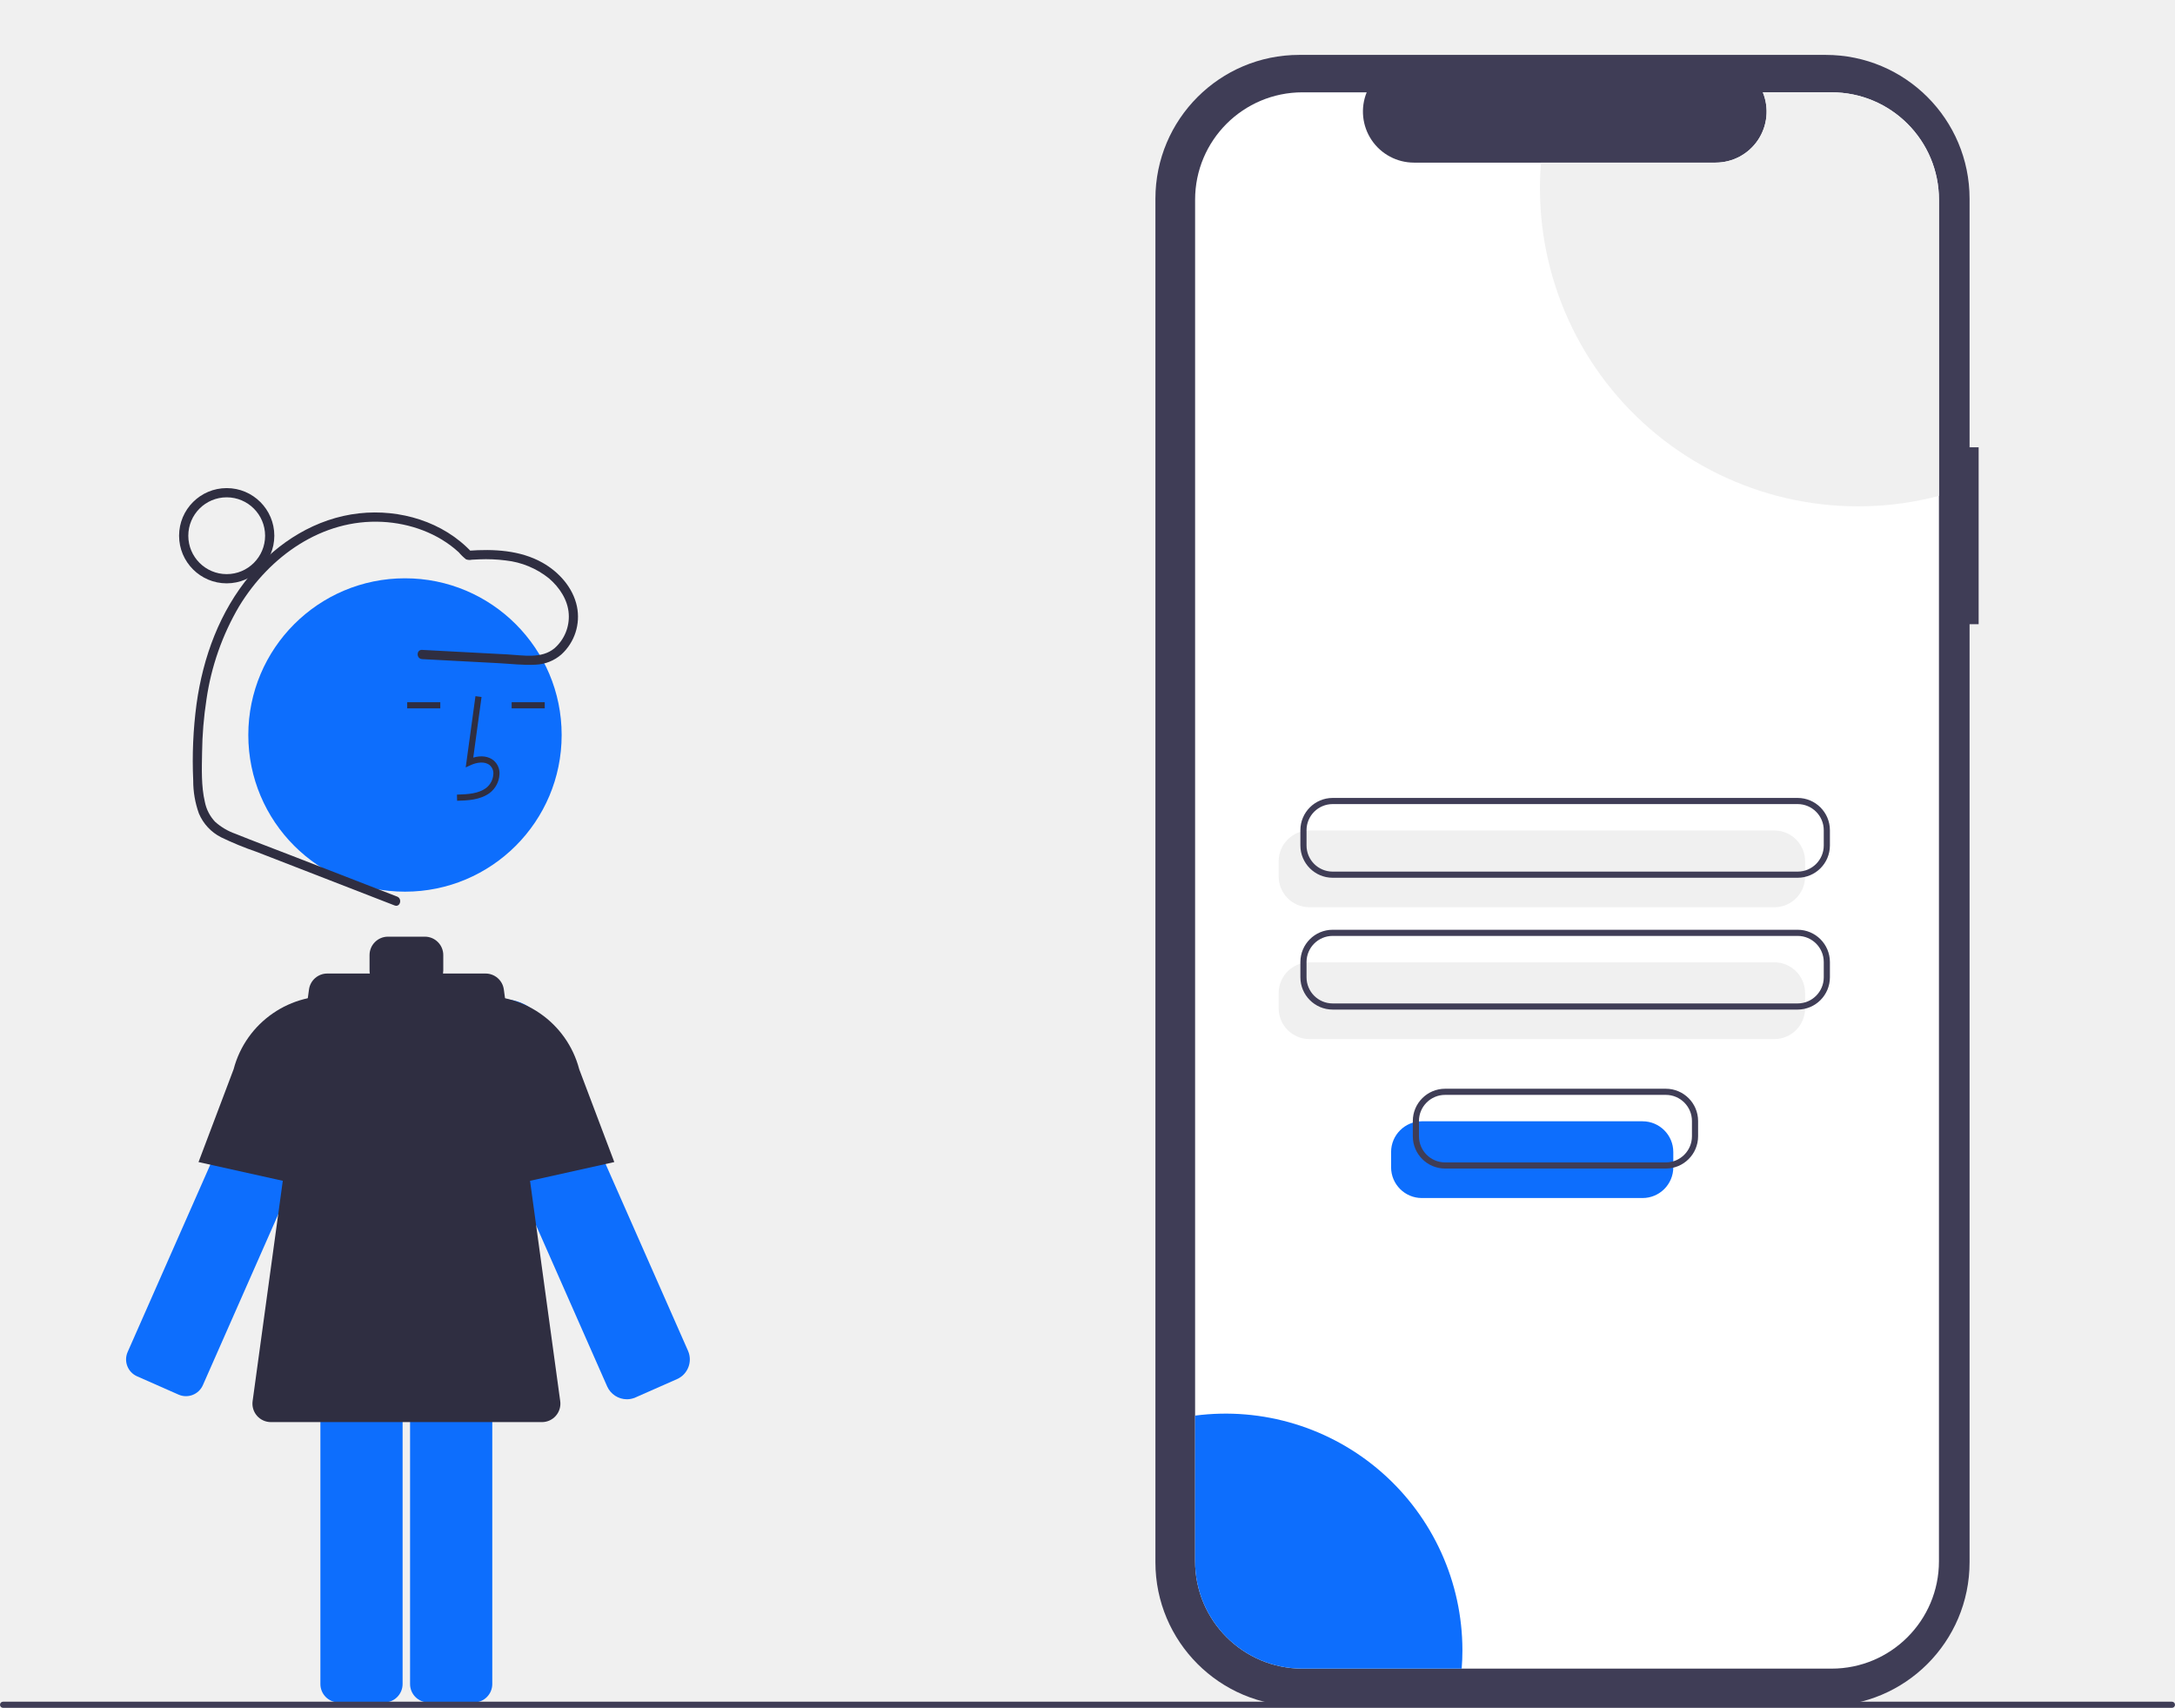
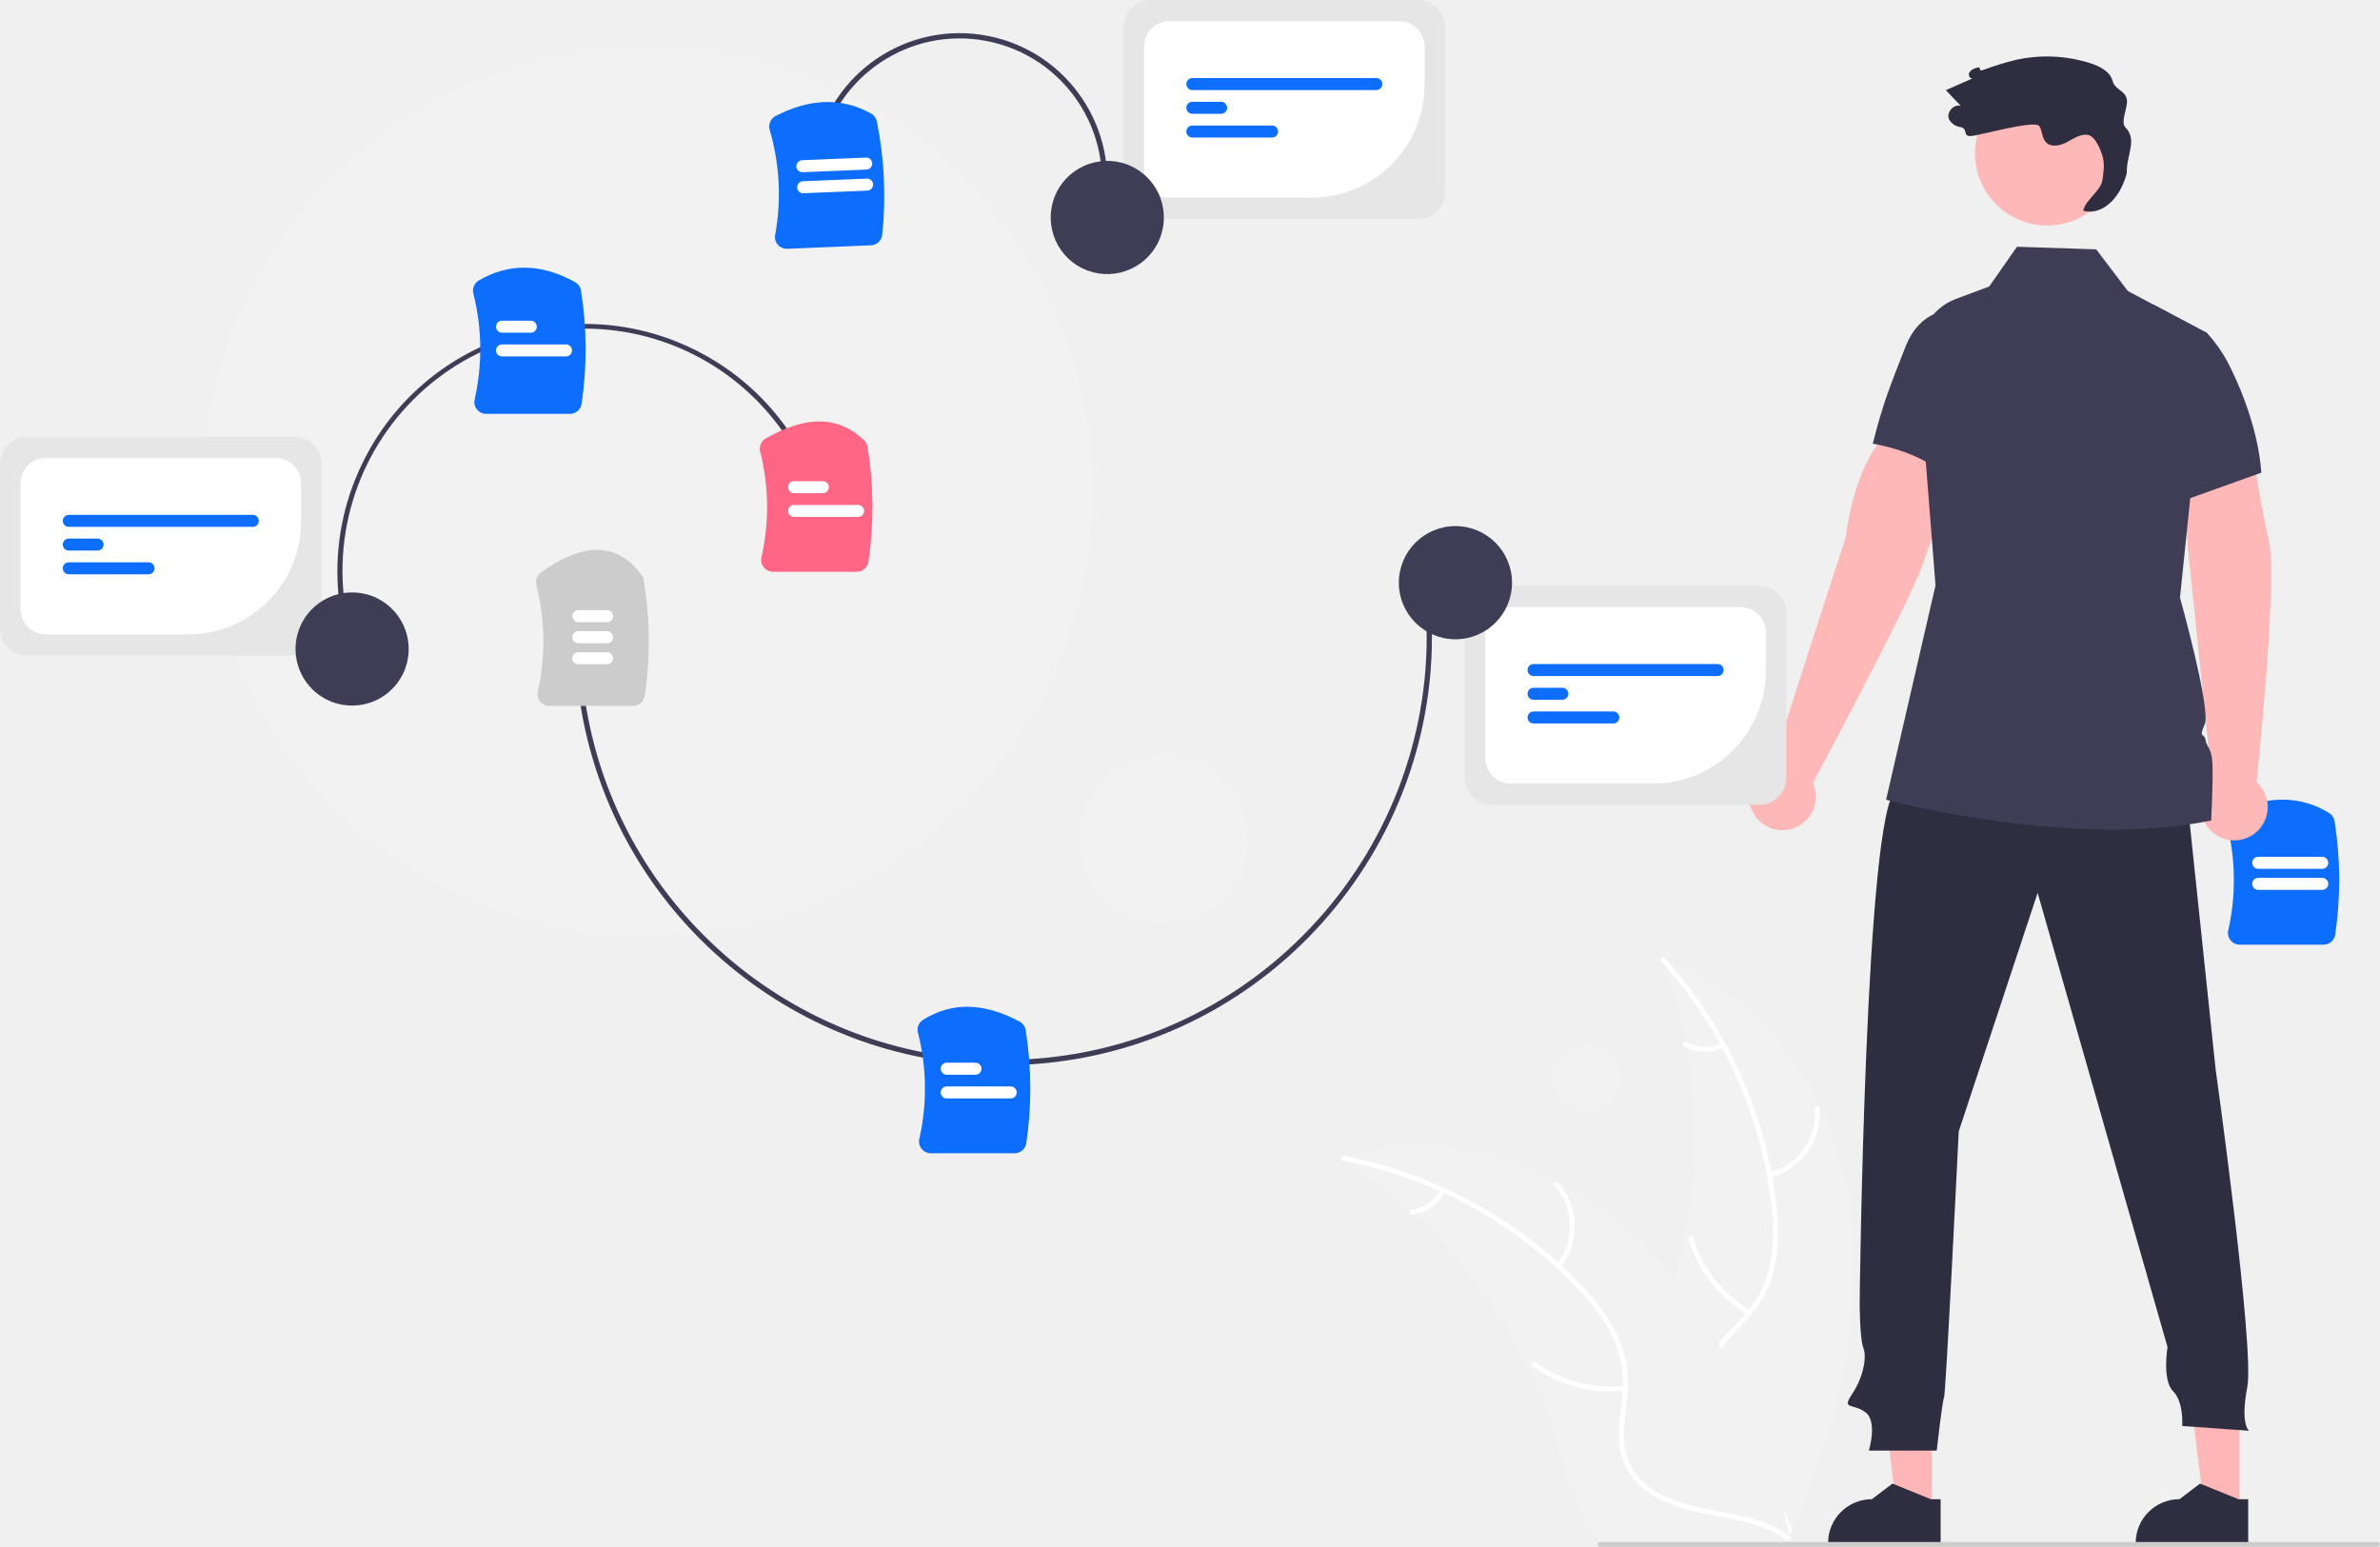
- <svg xmlns="http://www.w3.org/2000/svg" id="b69e4d7e-41e9-4b98-8574-fc2d70ea977b" data-name="Layer 1" width="708" height="555.867" viewBox="0 0 708 555.867">
-   <path id="b10fb2cf-c586-4c5f-9fbf-e678f5ffa3db" data-name="Path 133" d="M890.465,679.515a211.722,211.722,0,0,1-46.196,37.27c-.392.241-.79.467-1.189.7l-27.639-24.463c.29-.27.612-.572.958-.905C836.992,672.563,939.229,535.838,946.042,502.544,945.572,505.317,952.189,614.094,890.465,679.515Z" transform="translate(-246 -172.0663)" fill="#f0f0f0" />
-   <path id="a32c10c7-75df-4179-a648-6a8d2a687209" data-name="Path 134" d="M849.602,721.505c-.523.125-1.054.241-1.588.348l-20.735-18.353c.405-.141.879-.309,1.42-.496,8.897-3.15,35.394-12.66,61.764-23.492,28.334-11.644,56.533-24.8,62.598-33.227C951.76,648.244,911.686,707.622,849.602,721.505Z" transform="translate(-246 -172.0663)" fill="#f0f0f0" />
-   <path d="M890.082,317.646h-2.953V236.753a46.819,46.819,0,0,0-46.819-46.819H668.926a46.819,46.819,0,0,0-46.819,46.819v443.789a46.819,46.819,0,0,0,46.819,46.819H840.31a46.819,46.819,0,0,0,46.819-46.819V375.228h2.953Z" transform="translate(-246 -172.0663)" fill="#3f3d56" />
-   <path d="M877.163,237.074V680.217a34.957,34.957,0,0,1-34.969,34.957H669.984a34.954,34.954,0,0,1-34.957-34.957V237.074a34.954,34.954,0,0,1,34.957-34.957h20.898a16.619,16.619,0,0,0,15.383,22.88h98.181a16.601,16.601,0,0,0,15.384-22.88H842.193A34.957,34.957,0,0,1,877.163,237.074Z" transform="translate(-246 -172.0663)" fill="#fff" />
-   <path d="M823.595,467.355H672.228a10.011,10.011,0,0,1-10-10v-4.978a10.011,10.011,0,0,1,10-10h151.367a10.011,10.011,0,0,1,10,10v4.978A10.011,10.011,0,0,1,823.595,467.355Z" transform="translate(-246 -172.0663)" fill="#f0f0f0" />
-   <path d="M823.595,510.262H672.228a10.011,10.011,0,0,1-10-10v-4.978a10.011,10.011,0,0,1,10-10h151.367a10.011,10.011,0,0,1,10,10v4.978A10.011,10.011,0,0,1,823.595,510.262Z" transform="translate(-246 -172.0663)" fill="#f0f0f0" />
-   <path d="M831.166,457.759H679.8a10.512,10.512,0,0,1-10.5-10.5v-4.978a10.512,10.512,0,0,1,10.5-10.5h151.367a10.512,10.512,0,0,1,10.5,10.5v4.978A10.512,10.512,0,0,1,831.166,457.759Zm-151.367-23.978a8.51,8.51,0,0,0-8.5,8.5v4.978a8.51,8.51,0,0,0,8.5,8.5h151.367a8.51,8.51,0,0,0,8.5-8.5v-4.978a8.51,8.51,0,0,0-8.5-8.5Z" transform="translate(-246 -172.0663)" fill="#3f3d56" />
-   <path d="M831.166,500.666H679.8a10.512,10.512,0,0,1-10.5-10.5V485.189a10.512,10.512,0,0,1,10.5-10.5h151.367a10.512,10.512,0,0,1,10.5,10.5v4.978A10.512,10.512,0,0,1,831.166,500.666ZM679.8,476.689a8.51,8.51,0,0,0-8.5,8.5v4.978a8.51,8.51,0,0,0,8.5,8.5h151.367a8.51,8.51,0,0,0,8.5-8.5V485.189a8.51,8.51,0,0,0-8.5-8.5Z" transform="translate(-246 -172.0663)" fill="#3f3d56" />
-   <path d="M877.163,237.074V333.464A103.539,103.539,0,0,1,747.28,233.389q0-4.24.341-8.392h56.826a16.601,16.601,0,0,0,15.384-22.88H842.193A34.957,34.957,0,0,1,877.163,237.074Z" transform="translate(-246 -172.0663)" fill="#f0f0f0" />
-   <path d="M722.041,709.154c0,2.032-.076,4.038-.24,6.02H669.984a34.954,34.954,0,0,1-34.957-34.957v-47.4a77.073,77.073,0,0,1,87.013,76.337Z" transform="translate(-246 -172.0663)" fill="#0d6efd" />
-   <path d="M304.121,625.985a6.007,6.007,0,0,0,7.911-3.067l46.679-105.794a13.379,13.379,0,0,0-17.077-17.876h-0a13.199,13.199,0,0,0-6.75,5.78,13.649,13.649,0,0,0-.654,1.293l-46.679,105.794a6,6,0,0,0,3.067,7.912Z" transform="translate(-246 -172.0663)" fill="#0d6efd" />
-   <path d="M356.795,560.557l-46.172-10.261,11.428-30.232a31.95,31.95,0,0,1,34.299-23.628l.445.049Z" transform="translate(-246 -172.0663)" fill="#2f2e41" />
-   <path d="M450.055,627.498a7.028,7.028,0,0,1-6.412-4.177L396.964,517.527a14.381,14.381,0,0,1,25.609-12.997v-0a14.618,14.618,0,0,1,.703,1.388l46.679,105.794a7,7,0,0,1-3.579,9.23l-13.961,6.16-.007-.016A6.944,6.944,0,0,1,450.055,627.498Z" transform="translate(-246 -172.0663)" fill="#0d6efd" />
-   <path d="M385.485,591.169a6.007,6.007,0,0,0-6,6V720.183a6.007,6.007,0,0,0,6,6H400.245a6.007,6.007,0,0,0,6-6V597.169a6.007,6.007,0,0,0-6-6Z" transform="translate(-246 -172.0663)" fill="#0d6efd" />
-   <path d="M356.293,591.169a6.007,6.007,0,0,0-6,6V720.183a6.007,6.007,0,0,0,6,6h14.76a6.007,6.007,0,0,0,6-6V597.169a6.007,6.007,0,0,0-6-6Z" transform="translate(-246 -172.0663)" fill="#0d6efd" />
-   <circle cx="131.828" cy="239.224" r="51" fill="#0d6efd" />
-   <path d="M394.8,432.699c3.306-.092,7.42-.207,10.59-2.522a8.133,8.133,0,0,0,3.2-6.073,5.471,5.471,0,0,0-1.86-4.493c-1.656-1.399-4.073-1.727-6.678-.961l2.699-19.726-1.981-.271L397.596,421.843l1.655-.759c1.918-.88,4.552-1.328,6.188.055a3.515,3.515,0,0,1,1.153,2.896,6.147,6.147,0,0,1-2.381,4.528c-2.467,1.802-5.746,2.034-9.466,2.138Z" transform="translate(-246 -172.0663)" fill="#2f2e41" />
-   <rect x="166.55" y="228.559" width="10.772" height="2" fill="#2f2e41" />
-   <rect x="132.55" y="228.559" width="10.772" height="2" fill="#2f2e41" />
-   <path d="M428.362,628.119l-18.356-134a6,6,0,0,0-5.945-5.186H390.205a6.025,6.025,0,0,0,.09-1v-5a6,6,0,0,0-6-6h-12a6,6,0,0,0-6,6v5a6.025,6.025,0,0,0,.09,1H352.53a6,6,0,0,0-5.945,5.186l-18.356,134a6,6,0,0,0,5.944,6.814h88.244A6,6,0,0,0,428.362,628.119Z" transform="translate(-246 -172.0663)" fill="#2f2e41" />
-   <path d="M399.795,560.557V496.486l.445-.049a31.961,31.961,0,0,1,34.315,23.68l11.411,30.18Z" transform="translate(-246 -172.0663)" fill="#2f2e41" />
-   <path d="M375.26,463.882l-35.275-13.692c-5.768-2.239-11.569-4.41-17.307-6.726a19.726,19.726,0,0,1-6.662-3.926,13.09,13.09,0,0,1-3.321-6.427c-1.223-5.171-1.002-10.825-.915-16.102a122.699,122.699,0,0,1,1.422-17.241,83.286,83.286,0,0,1,10.65-30.38c9.893-16.232,26.937-28.444,46.543-27.469,9.077.451,18.206,3.708,24.949,9.914a15.751,15.751,0,0,0,2.355,2.282,3.268,3.268,0,0,0,1.876.126q1.234-.079,2.471-.121a51.043,51.043,0,0,1,8.566.359,27.121,27.121,0,0,1,14.13,5.867c3.37,2.899,6.112,6.992,6.395,11.54a13.66,13.66,0,0,1-4.614,11.151c-4.209,3.547-10.213,2.3-15.261,2.033l-18.494-.98-9.37-.496c-1.929-.102-1.924,2.898,0,3l24.905,1.319c4.002.212,8.127.732,12.132.492a13.574,13.574,0,0,0,8.333-3.352,16.628,16.628,0,0,0,5.037-15.601c-1.284-6.138-5.852-11.215-11.207-14.235-7.286-4.11-15.988-4.504-24.141-3.896l1.061.439c-9.222-9.898-23.349-14.077-36.61-12.615-14.002,1.544-26.456,9.356-35.404,20.038-9.976,11.909-15.413,26.76-17.527,42.03a139.839,139.839,0,0,0-1.082,24.88,31.35,31.35,0,0,0,1.852,10.751,15.39,15.39,0,0,0,7.225,7.746,103.398,103.398,0,0,0,11.468,4.711L342.436,454.344l25.528,9.909,6.498,2.522c1.801.699,2.581-2.201.798-2.893Z" transform="translate(-246 -172.0663)" fill="#2f2e41" />
-   <path d="M319.795,361.934a15.5,15.5,0,1,1,15.5-15.5A15.517,15.517,0,0,1,319.795,361.934Zm0-28a12.5,12.5,0,1,0,12.5,12.5A12.514,12.514,0,0,0,319.795,333.934Z" transform="translate(-246 -172.0663)" fill="#2f2e41" />
-   <rect x="528.177" y="440.815" width="42.237" height="42.237" transform="translate(147.6141 -410.7547) rotate(37.40978)" fill="#f0f0f0" />
-   <path d="M389.295,228.934a33.949,33.949,0,0,1,27.277,13.702l19.59-25.614-58.779-44.956-44.956,58.779,25.333,19.376A34.003,34.003,0,0,1,389.295,228.934Z" transform="translate(-246 -172.0663)" fill="#f0f0f0" />
-   <path d="M953,727.934H247a1,1,0,0,1,0-2H953a1,1,0,0,1,0,2Z" transform="translate(-246 -172.0663)" fill="#3f3d56" />
-   <path d="M780.687,562.003H708.825a10.011,10.011,0,0,1-10-10v-4.978a10.011,10.011,0,0,1,10-10h71.862a10.011,10.011,0,0,1,10,10v4.978A10.011,10.011,0,0,1,780.687,562.003Z" transform="translate(-246 -172.0663)" fill="#0d6efd" />
-   <path d="M788.259,552.407H716.397a10.512,10.512,0,0,1-10.5-10.5v-4.978a10.512,10.512,0,0,1,10.5-10.5h71.862a10.512,10.512,0,0,1,10.5,10.5v4.978A10.512,10.512,0,0,1,788.259,552.407Zm-71.862-23.978a8.51,8.51,0,0,0-8.5,8.5v4.978a8.51,8.51,0,0,0,8.5,8.5h71.862a8.51,8.51,0,0,0,8.5-8.5v-4.978a8.51,8.51,0,0,0-8.5-8.5Z" transform="translate(-246 -172.0663)" fill="#3f3d56" />
+ <svg xmlns="http://www.w3.org/2000/svg" id="ffa96e21-1c63-43e0-8a8c-998033b5b8f8" data-name="Layer 1" width="904.512" height="587.861" viewBox="0 0 904.512 587.861">
+   <path d="M1030.782,515.097H998.979a4.501,4.501,0,0,1-3.535-1.703,4.408,4.408,0,0,1-.863-3.746,86.535,86.535,0,0,0-.42-40.004,4.471,4.471,0,0,1,2.422-5.131c13.284-6.218,25.483-6.056,36.257.48a4.527,4.527,0,0,1,2.143,3.151,141.552,141.552,0,0,1,.259,43.08A4.491,4.491,0,0,1,1030.782,515.097Z" transform="translate(-147.7441 -156.0694)" fill="#0d6efd" />
+   <path d="M1030.299,494.261h-24.318a2.281,2.281,0,0,1,0-4.562h24.318a2.281,2.281,0,0,1,0,4.562Z" transform="translate(-147.7441 -156.0694)" fill="#fff" />
+   <path d="M1030.299,486.261h-24.318a2.281,2.281,0,0,1,0-4.562h24.318a2.281,2.281,0,0,1,0,4.562Z" transform="translate(-147.7441 -156.0694)" fill="#fff" />
+   <circle cx="246.148" cy="186.839" r="169" fill="#f2f2f2" />
+   <circle cx="442.148" cy="318.839" r="32" fill="#f2f2f2" />
+   <circle cx="603.148" cy="409.839" r="13" fill="#f2f2f2" />
+   <path d="M851.266,617.04c-5.482-41.892-31.73-83.035-71.801-96.422a194.659,194.659,0,0,1,.846,133.644c-6.038,16.659-14.488,34.559-8.601,51.271,3.663,10.399,12.51,18.317,22.375,23.24,9.865,4.923,20.794,7.229,31.585,9.489l2.132,1.741C844.662,701.263,856.748,658.932,851.266,617.04Z" transform="translate(-147.7441 -156.0694)" fill="#f2f2f2" />
+   <path d="M779.073,521.413A166.381,166.381,0,0,1,821.034,614.785c.774,7.452.912,15.079-.671,22.439A41.094,41.094,0,0,1,810.264,656.349c-4.574,5.091-9.843,9.768-13.1,15.882-3.433,6.444-3.52,13.742-1.098,20.549,2.963,8.328,8.743,15.094,14.624,21.515,6.53,7.129,13.426,14.43,16.243,23.918.341,1.15,2.105.553,1.764-.595-4.901-16.508-21.016-25.8-28.768-40.647-3.617-6.928-5.168-14.988-1.866-22.347,2.888-6.435,8.316-11.263,12.992-16.378,4.91-5.37,8.663-11.252,10.571-18.333,1.951-7.243,2.112-14.891,1.532-22.33a161.419,161.419,0,0,0-12.103-48.977,169.331,169.331,0,0,0-30.76-48.598c-.802-.886-2.02.524-1.223,1.404Z" transform="translate(-147.7441 -156.0694)" fill="#fff" />
+   <path d="M820.46,603.52a24.962,24.962,0,0,0,18.834-26.27c-.103-1.194-1.962-1.09-1.86.105a23.115,23.115,0,0,1-17.569,24.401c-1.164.285-.562,2.047.595,1.764Z" transform="translate(-147.7441 -156.0694)" fill="#fff" />
+   <path d="M812.923,654.074a48.113,48.113,0,0,1-21.662-27.571c-.345-1.148-2.109-.552-1.764.595a50.045,50.045,0,0,0,22.6,28.645c1.036.606,1.858-1.066.827-1.668Z" transform="translate(-147.7441 -156.0694)" fill="#fff" />
+   <path d="M801.933,552.547a14.13,14.13,0,0,1-13.394-.594c-1.028-.619-1.848,1.054-.827,1.668a15.834,15.834,0,0,0,14.816.69.962.962,0,0,0,.585-1.18.936.936,0,0,0-1.18-.585Z" transform="translate(-147.7441 -156.0694)" fill="#fff" />
+   <path d="M658.067,596.282c.631.405,1.262.809,1.894,1.229a186.083,186.083,0,0,1,23.911,18.423c.585.515,1.17,1.046,1.739,1.576a196.173,196.173,0,0,1,42.977,58.047,190.508,190.508,0,0,1,10.608,26.932c3.932,12.752,7.181,26.891,14.87,37.293a32.684,32.684,0,0,0,2.566,3.127l68.88-.441c.156-.08.313-.143.47-.223l2.751.108c-.114-.486-.242-.989-.356-1.475-.065-.282-.145-.565-.21-.847-.048-.188-.097-.377-.129-.549-.016-.063-.032-.125-.048-.173-.033-.173-.081-.33-.114-.486q-1.064-4.213-2.191-8.425c-0-.016-0-.016-.016-.031-5.779-21.384-13.395-42.473-23.969-61.736-.318-.579-.636-1.175-.986-1.754a181.788,181.788,0,0,0-16.487-24.663,160.709,160.709,0,0,0-10.781-12.174,133.641,133.641,0,0,0-33.602-24.836c-24.788-12.886-53.422-17.7-79.773-9.563C659.4,595.849,658.741,596.057,658.067,596.282Z" transform="translate(-147.7441 -156.0694)" fill="#f2f2f2" />
+   <path d="M658.227,597.155A166.381,166.381,0,0,1,747.947,646.444c5.105,5.484,9.806,11.491,12.974,18.321a41.094,41.094,0,0,1,3.452,21.35c-.587,6.819-1.978,13.725-.897,20.568,1.139,7.212,5.463,13.092,11.495,17.068,7.38,4.865,16.068,6.788,24.63,8.374,9.506,1.76,19.408,3.438,27.37,9.318.965.712,2.014-.826,1.05-1.537-13.853-10.23-32.314-7.946-47.442-15.134-7.059-3.354-13.151-8.855-14.944-16.719-1.569-6.877-.141-14,.513-20.899.687-7.244.143-14.2-2.597-21.002-2.803-6.958-7.279-13.162-12.222-18.752a161.419,161.419,0,0,0-39.151-31.819A169.331,169.331,0,0,0,658.358,595.297c-1.174-.225-1.297,1.634-.131,1.858Z" transform="translate(-147.7441 -156.0694)" fill="#fff" />
+   <path d="M740.707,637.795a24.962,24.962,0,0,0-.779-32.314c-.801-.891-2.223.311-1.422,1.203a23.115,23.115,0,0,1,.663,30.061c-.758.928.784,1.973,1.537,1.05Z" transform="translate(-147.7441 -156.0694)" fill="#fff" />
+   <path d="M765.126,682.697a48.113,48.113,0,0,1-33.896-8.972c-.967-.709-2.017.829-1.05,1.537A50.045,50.045,0,0,0,765.47,684.527c1.192-.14.841-1.969-.344-1.83Z" transform="translate(-147.7441 -156.0694)" fill="#fff" />
+   <path d="M695.224,608.25a14.13,14.13,0,0,1-11.052,7.59c-1.194.125-.841,1.954.344,1.83a15.834,15.834,0,0,0,12.245-8.37.962.962,0,0,0-.243-1.294.936.936,0,0,0-1.294.243Z" transform="translate(-147.7441 -156.0694)" fill="#fff" />
+   <path d="M988.435,453.319l-9.315-90.164-2.459-37.108,26.072-4.714s3.904,25.51,7.32,40.481c3.371,14.773-4.49,89.526-4.698,91.498a12.685,12.685,0,1,1-16.92.008Z" transform="translate(-147.7441 -156.0694)" fill="#ffb8b8" />
+   <polygon points="734.148 574.092 720.884 574.092 714.574 522.932 734.15 522.933 734.148 574.092" fill="#ffb6b6" />
+   <path d="M885.274,743.019l-42.768-.002v-.541a16.647,16.647,0,0,1,16.646-16.646h.001l7.812-5.927,14.576,5.928,3.733 0Z" transform="translate(-147.7441 -156.0694)" fill="#2f2e41" />
+   <polygon points="851.045 574.092 837.782 574.092 831.472 522.932 851.048 522.933 851.045 574.092" fill="#ffb6b6" />
+   <path d="M1002.172,743.019l-42.768-.002v-.541a16.647,16.647,0,0,1,16.646-16.646h.001l7.812-5.927,14.576,5.928,3.733 0Z" transform="translate(-147.7441 -156.0694)" fill="#2f2e41" />
+   <path d="M978.616,456.351,989.772,562.331s14.851,106.117,12.062,120.759.697,16.734.697,16.734l-25.448-1.812s.697-9.064-3.486-13.248-2.092-16.734-2.092-16.734L922.14,495.396l-29.981,90.641s-4.881,99.706-5.578,101.1-2.789,20.22-2.789,20.22h-25.798s3.486-11.156-1.395-14.642-9.064-.697-4.881-6.972,5.578-13.945,4.183-17.431-1.395-17.431-1.395-17.431,2.092-188.255,13.945-194.53S978.616,456.351,978.616,456.351Z" transform="translate(-147.7441 -156.0694)" fill="#2f2e41" />
+   <circle cx="778.04" cy="58.259" r="27.439" fill="#ffb8b8" />
+   <path d="M1007.129,335.717l-26.986,9.678-8.219,2.945-5.999-76.627,20.589,10.92a.431.431,0,0,1,.091.09,55.716,55.716,0,0,1,8.863,13.149C1006.757,318.825,1007.129,335.717,1007.129,335.717Z" transform="translate(-147.7441 -156.0694)" fill="#3f3d56" />
+   <path d="M821.225,446.845s27.428-85.219,27.907-86.241c3.592-27.28,13.925-39.314,15.474-38.008l26.668,9.239s-7.932,25.119-13.303,40.039c-5.132,14.257-40.278,80.08-41.265,81.799a12.685,12.685,0,1,1-15.481-6.829Z" transform="translate(-147.7441 -156.0694)" fill="#ffb8b8" />
+   <path d="M904.084,276.648s-23.089-11.316-32.044,10.909c-5.865,14.988-8.642,21.526-12.558,37.138,0,0,23.535,3.531,31.082,16.831Z" transform="translate(-147.7441 -156.0694)" fill="#3f3d56" />
+   <path d="M988.099,467.902c-53.139,10.974-123.558-7.893-123.558-7.893L883.326,378.579l-6.679-85.218c-.816-10.421,5.12-20.19,14.354-23.651l12.75-4.776,10.539-15.088,30.103.988,12.034,15.84,9.497,5.038,20.589,10.92.091.045v.045l-6.461,62.672-3.897,37.788s11.835,42.5,9.406,48.136c-2.429,5.627-.317,2.909.272,5.917.589,3.009,2.392,3.199,2.664,9.125C988.869,452.279,988.099,467.902,988.099,467.902Z" transform="translate(-147.7441 -156.0694)" fill="#3f3d56" />
+   <path d="M955.55,204.557c-2.168-2.139,1.096-7.802.479-10.785-.707-3.42-4.476-3.52-5.375-6.895-.967-3.63-4.835-5.607-8.412-6.757a54.391,54.391,0,0,0-28.347-1.298,108.201,108.201,0,0,0-12.263,3.778c-2.768.974-.099-1.677-2.866-.703a4.345,4.345,0,0,0-2.595,1.722c-.498.941.173,2.445,1.22,2.255q-5.068,2.235-10.137,4.47,2.843,2.978,5.685,5.956c-2.694-.767-5.566,2.445-4.504,5.037a5.693,5.693,0,0,0,4.356,3.016c3.044.592.735,3.489,3.835,3.432s24.719-6.412,26.227-3.702c1.073,1.93.955,4.486,2.488,6.075,1.961,2.034,5.384,1.29,7.879-.034,2.495-1.324,5.026-3.144,7.834-2.827,2.931.331,5.147,5.747,5.869,8.607.722,2.86.266,5.869-.193,8.782-.603,3.826-6.644,7.653-7.247,11.479,6.704,1.854,13.895-4.045,16.546-14.303C955.765,215.379,960.17,209.116,955.55,204.557Z" transform="translate(-147.7441 -156.0694)" fill="#2f2e41" />
+   <path d="M528.991,560.913c-80.774.004-151.053-60.252-161.435-142.438l1.984-.251c10.254,81.171,79.677,140.684,159.452,140.688a161.36,161.36,0,0,0,20.273-1.279c87.986-11.115,150.524-91.739,139.409-179.725l1.984-.251c11.253,89.08-52.063,170.708-141.143,181.96A163.744,163.744,0,0,1,528.991,560.913Z" transform="translate(-147.7441 -156.0694)" fill="#3f3d56" />
+   <path d="M533.329,594.362H501.525a4.5,4.5,0,0,1-3.535-1.703,4.408,4.408,0,0,1-.863-3.746,86.516,86.516,0,0,0-.52-40.401,4.477,4.477,0,0,1,1.951-4.874c11.002-6.816,22.983-6.603,36.628.652a4.551,4.551,0,0,1,2.368,3.275,141.562,141.562,0,0,1,.234,42.924A4.491,4.491,0,0,1,533.329,594.362Z" transform="translate(-147.7441 -156.0694)" fill="#0d6efd" />
+   <path d="M388.329,424.362H356.525a4.5,4.5,0,0,1-3.535-1.703,4.408,4.408,0,0,1-.863-3.746,86.49,86.49,0,0,0-.555-40.536,4.509,4.509,0,0,1,1.75-4.738c16.354-11.762,29.232-11.42,38.279,1.016a4.519,4.519,0,0,1,.792,1.91,141.54,141.54,0,0,1,.396,43.925A4.491,4.491,0,0,1,388.329,424.362Z" transform="translate(-147.7441 -156.0694)" fill="#ccc" />
+   <path d="M518.469,564.513H507.528a2.281,2.281,0,0,1,0-4.562h10.941a2.281,2.281,0,0,1,0,4.562Z" transform="translate(-147.7441 -156.0694)" fill="#fff" />
+   <path d="M531.846,573.526H507.528a2.281,2.281,0,0,1,0-4.562h24.318a2.281,2.281,0,0,1,0,4.562Z" transform="translate(-147.7441 -156.0694)" fill="#fff" />
+   <path d="M378.469,392.513H367.528a2.281,2.281,0,0,1,0-4.562h10.941a2.281,2.281,0,0,1,0,4.562Z" transform="translate(-147.7441 -156.0694)" fill="#fff" />
+   <path d="M378.469,400.513H367.528a2.281,2.281,0,0,1,0-4.562h10.941a2.281,2.281,0,0,1,0,4.562Z" transform="translate(-147.7441 -156.0694)" fill="#fff" />
+   <path d="M378.469,408.513H367.528a2.281,2.281,0,0,1,0-4.562h10.941a2.281,2.281,0,0,1,0,4.562Z" transform="translate(-147.7441 -156.0694)" fill="#fff" />
+   <path d="M816.37,461.935H714.705a10.288,10.288,0,0,1-10.277-10.277V389.042A10.288,10.288,0,0,1,714.705,378.765H816.37a10.288,10.288,0,0,1,10.277,10.277v62.616A10.288,10.288,0,0,1,816.37,461.935Z" transform="translate(-147.7441 -156.0694)" fill="#e6e6e6" />
+   <path d="M775.977,453.869H721.852a9.636,9.636,0,0,1-9.625-9.625v-47.79a9.636,9.636,0,0,1,9.625-9.625h87.373a9.635,9.635,0,0,1,9.625,9.625v14.543A42.92,42.92,0,0,1,775.977,453.869Z" transform="translate(-147.7441 -156.0694)" fill="#fff" />
+   <path d="M800.508,412.999H730.568a2.281,2.281,0,1,1,0-4.562h69.941a2.281,2.281,0,1,1,0,4.562Z" transform="translate(-147.7441 -156.0694)" fill="#0d6efd" />
+   <path d="M741.508,422.012H730.568a2.281,2.281,0,0,1,0-4.562h10.941a2.281,2.281,0,0,1,0,4.562Z" transform="translate(-147.7441 -156.0694)" fill="#0d6efd" />
+   <path d="M760.885,431.026H730.568a2.281,2.281,0,0,1,0-4.562h30.318a2.281,2.281,0,1,1,0,4.562Z" transform="translate(-147.7441 -156.0694)" fill="#0d6efd" />
+   <circle cx="553.137" cy="221.448" r="21.506" fill="#3f3d56" />
+   <path d="M457.431,213.919a56.086,56.086,0,1,1,110.057,21.683l-1.963-.387a54.085,54.085,0,1,0-106.131-20.91Z" transform="translate(-147.7441 -156.0694)" fill="#3f3d56" />
+   <path d="M478.728,249.303,446.952,250.62a4.501,4.501,0,0,1-3.602-1.555,4.408,4.408,0,0,1-1.017-3.707,86.535,86.535,0,0,0-2.075-39.953,4.471,4.471,0,0,1,2.208-5.227c13.015-6.762,25.211-7.105,36.246-1.02a4.527,4.527,0,0,1,2.272,3.06,141.552,141.552,0,0,1,2.042,43.032A4.491,4.491,0,0,1,478.728,249.303Z" transform="translate(-147.7441 -156.0694)" fill="#0d6efd" />
+   <path d="M477.384,228.506,453.087,229.512a2.281,2.281,0,1,1-.189-4.558l24.297-1.006a2.281,2.281,0,0,1,.189,4.558Z" transform="translate(-147.7441 -156.0694)" fill="#fff" />
+   <path d="M477.053,220.513l-24.297,1.006a2.281,2.281,0,0,1-.189-4.558l24.297-1.006a2.281,2.281,0,0,1,.189,4.558Z" transform="translate(-147.7441 -156.0694)" fill="#fff" />
+   <path d="M686.686,239.239H585.021a10.288,10.288,0,0,1-10.277-10.277V166.346a10.288,10.288,0,0,1,10.277-10.277H686.686a10.288,10.288,0,0,1,10.277,10.277v62.616A10.288,10.288,0,0,1,686.686,239.239Z" transform="translate(-147.7441 -156.0694)" fill="#e6e6e6" />
+   <path d="M646.293,231.174H592.167a9.636,9.636,0,0,1-9.625-9.625v-47.79a9.636,9.636,0,0,1,9.625-9.625h87.373a9.635,9.635,0,0,1,9.625,9.625v14.543A42.92,42.92,0,0,1,646.293,231.174Z" transform="translate(-147.7441 -156.0694)" fill="#fff" />
+   <path d="M670.824,190.303H600.883a2.281,2.281,0,1,1,0-4.562h69.941a2.281,2.281,0,1,1,0,4.562Z" transform="translate(-147.7441 -156.0694)" fill="#0d6efd" />
+   <path d="M611.824,199.317H600.883a2.281,2.281,0,0,1,0-4.562h10.941a2.281,2.281,0,0,1,0,4.562Z" transform="translate(-147.7441 -156.0694)" fill="#0d6efd" />
+   <path d="M631.201,208.33H600.883a2.281,2.281,0,0,1,0-4.562h30.318a2.281,2.281,0,0,1,0,4.562Z" transform="translate(-147.7441 -156.0694)" fill="#0d6efd" />
+   <circle cx="568.562" cy="238.725" r="21.506" transform="translate(-82.08946 439.498) rotate(-58.13426)" fill="#3f3d56" />
+   <path d="M1051.337,743.931H755.865a.919.919,0,0,1,0-1.839h295.471a.919.919,0,1,1,0,1.839Z" transform="translate(-147.7441 -156.0694)" fill="#ccc" />
+   <path d="M282.072,406.499A94.031,94.031,0,0,1,457.97,339.961l-1.871.708a92.031,92.031,0,1,0-172.156,65.122Z" transform="translate(-147.7441 -156.0694)" fill="#3f3d56" />
+   <path d="M364.329,313.362H332.525a4.5,4.5,0,0,1-3.535-1.703,4.408,4.408,0,0,1-.863-3.746,86.514,86.514,0,0,0-.497-40.309,4.462,4.462,0,0,1,2.058-4.938c11.521-6.706,23.823-6.501,36.565.61a4.513,4.513,0,0,1,2.293,3.234,141.561,141.561,0,0,1,.243,42.979A4.491,4.491,0,0,1,364.329,313.362Z" transform="translate(-147.7441 -156.0694)" fill="#0d6efd" />
+   <path d="M349.469,282.513H338.528a2.281,2.281,0,0,1,0-4.562h10.941a2.281,2.281,0,0,1,0,4.562Z" transform="translate(-147.7441 -156.0694)" fill="#fff" />
+   <path d="M362.846,291.526H338.528a2.281,2.281,0,0,1,0-4.562h24.318a2.281,2.281,0,0,1,0,4.562Z" transform="translate(-147.7441 -156.0694)" fill="#fff" />
+   <path d="M259.686,405.239H158.021a10.288,10.288,0,0,1-10.277-10.277V332.346a10.288,10.288,0,0,1,10.277-10.277H259.686a10.288,10.288,0,0,1,10.277,10.277v62.616A10.288,10.288,0,0,1,259.686,405.239Z" transform="translate(-147.7441 -156.0694)" fill="#e6e6e6" />
+   <path d="M219.293,397.174H165.167a9.636,9.636,0,0,1-9.625-9.625v-47.79a9.636,9.636,0,0,1,9.625-9.625h87.373a9.635,9.635,0,0,1,9.625,9.625v14.543A42.92,42.92,0,0,1,219.293,397.174Z" transform="translate(-147.7441 -156.0694)" fill="#fff" />
+   <path d="M243.824,356.303H173.883a2.281,2.281,0,1,1,0-4.562h69.941a2.281,2.281,0,1,1,0,4.562Z" transform="translate(-147.7441 -156.0694)" fill="#0d6efd" />
+   <path d="M184.824,365.317H173.883a2.281,2.281,0,0,1,0-4.562h10.941a2.281,2.281,0,0,1,0,4.562Z" transform="translate(-147.7441 -156.0694)" fill="#0d6efd" />
+   <path d="M204.201,374.33H173.883a2.281,2.281,0,0,1,0-4.562h30.318a2.281,2.281,0,0,1,0,4.562Z" transform="translate(-147.7441 -156.0694)" fill="#0d6efd" />
+   <circle cx="281.562" cy="402.725" r="21.506" transform="translate(-356.8565 273.1719) rotate(-58.13426)" fill="#3f3d56" />
+   <path d="M473.329,373.362H441.525a4.5,4.5,0,0,1-3.535-1.703,4.408,4.408,0,0,1-.863-3.746,86.52,86.52,0,0,0-.479-40.24,4.489,4.489,0,0,1,2.124-4.978c15.45-8.844,27.683-8.6,37.4.747a4.441,4.441,0,0,1,1.279,2.476,141.556,141.556,0,0,1,.338,43.572A4.491,4.491,0,0,1,473.329,373.362Z" transform="translate(-147.7441 -156.0694)" fill="#ff6584" />
+   <path d="M460.469,343.513H449.528a2.281,2.281,0,0,1,0-4.562h10.941a2.281,2.281,0,0,1,0,4.562Z" transform="translate(-147.7441 -156.0694)" fill="#fff" />
+   <path d="M473.846,352.526H449.528a2.281,2.281,0,0,1,0-4.562h24.318a2.281,2.281,0,0,1,0,4.562Z" transform="translate(-147.7441 -156.0694)" fill="#fff" />
</svg>
